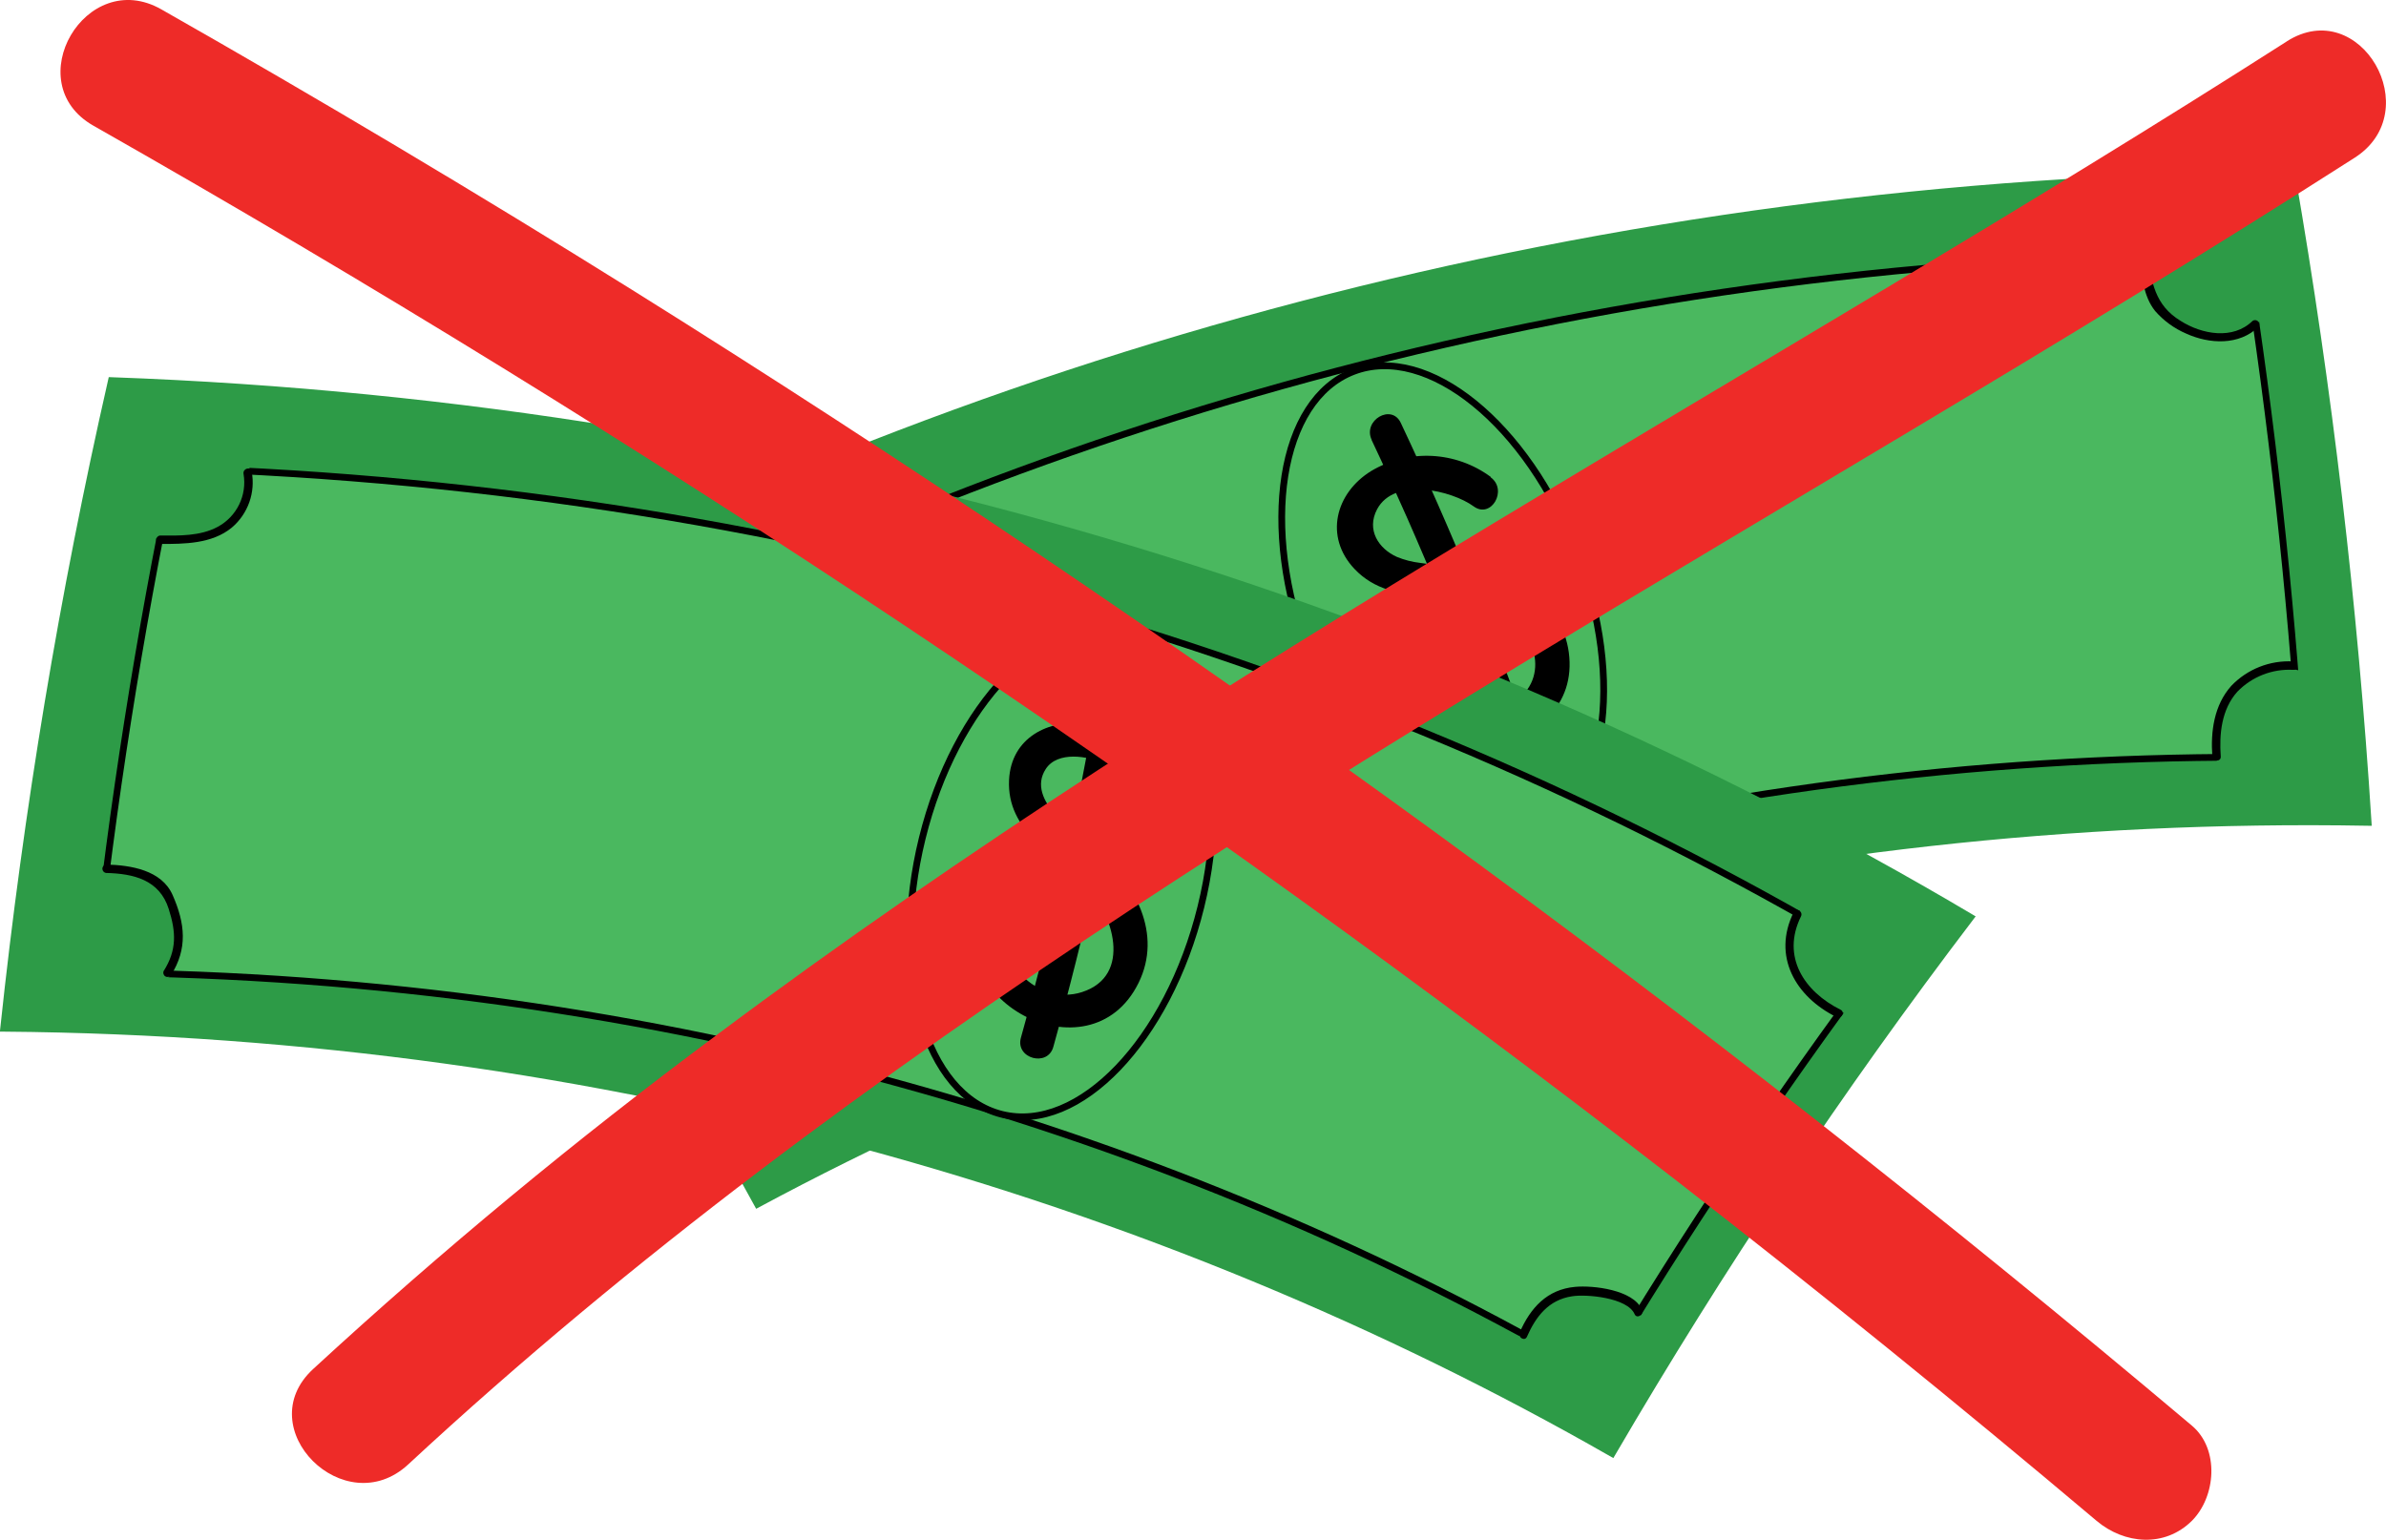
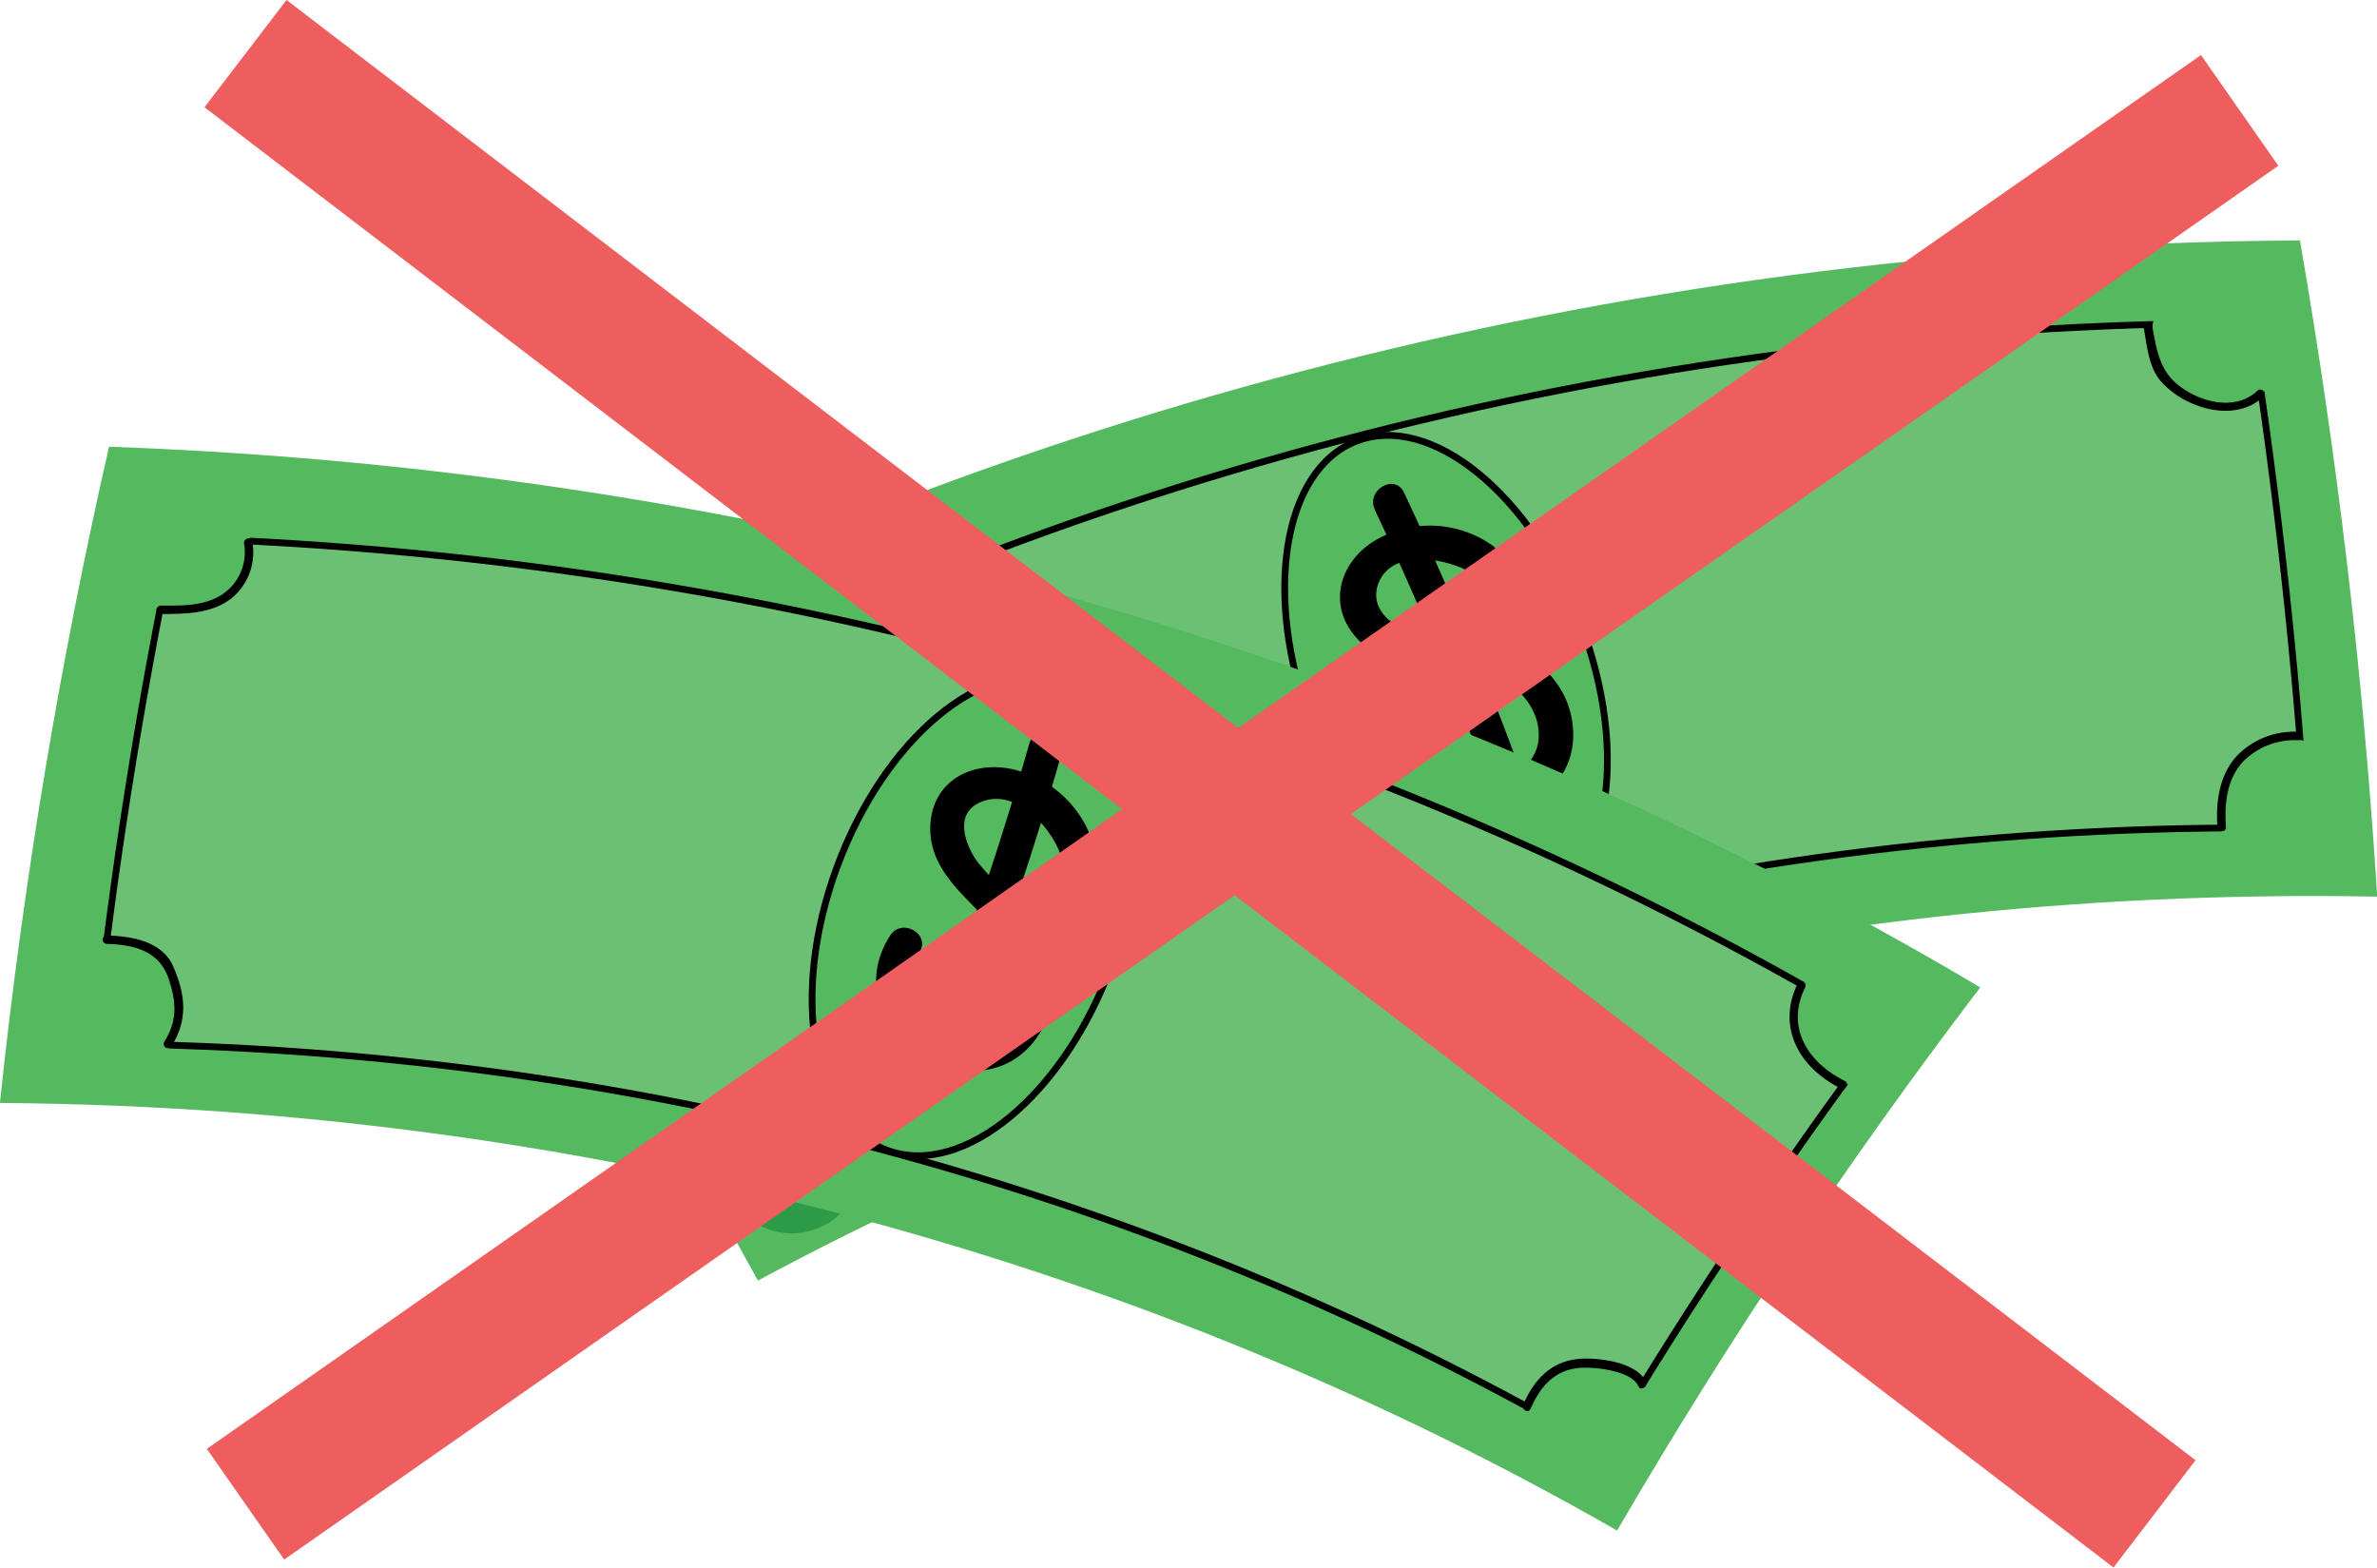
- <svg xmlns="http://www.w3.org/2000/svg" id="Layer_1" data-name="Layer 1" viewBox="0 0 354.19 228.64">
+ <svg xmlns="http://www.w3.org/2000/svg" id="Layer_1" data-name="Layer 1" viewBox="0 0 352.04 232.13">
  <defs>
-     <style>.cls-1,.cls-5{fill:#2d9b47;}.cls-2,.cls-4{fill:none;}.cls-2,.cls-5{stroke:#2d9b47;}.cls-2,.cls-4,.cls-5,.cls-6{stroke-miterlimit:10;}.cls-3,.cls-6{fill:#4ab85f;}.cls-4,.cls-6{stroke:#000;}.cls-7{fill:#ee2b28;}</style>
+     <style>.cls-1,.cls-6,.cls-7{fill:#55ba5f;}.cls-2,.cls-4,.cls-8{fill:none;}.cls-2,.cls-6{stroke:#55ba5f;}.cls-2,.cls-4,.cls-5,.cls-6,.cls-7,.cls-8{stroke-miterlimit:10;}.cls-3{fill:#6bc073;}.cls-4,.cls-7{stroke:#000;}.cls-5{fill:#2d9b47;stroke:#2d9b47;}.cls-8{stroke:#ef5e5e;stroke-width:20px;}</style>
  </defs>
-   <path class="cls-1" d="M368,139.29c-88.4-1.55-170.42,19.82-239.09,56.7a859.22,859.22,0,0,0-50.46-81.16c80.66-44.71,176-71.07,278.22-71.7A898.91,898.91,0,0,1,368,139.29Z" transform="translate(-16.46 -17.18)" />
-   <path class="cls-2" d="M368,139.29c-88.4-1.55-170.42,19.82-239.09,56.7a859.22,859.22,0,0,0-50.46-81.16c80.66-44.71,176-71.07,278.22-71.7A898.91,898.91,0,0,1,368,139.29Z" transform="translate(-16.46 -17.18)" />
-   <path class="cls-3" d="M358.05,129.7c-82.91-1.5-159.73,18.89-223.72,54q-18-32.22-39.27-63.1C168.55,79.3,256,55,349.8,54.85Q355.67,92.36,358.05,129.7Z" transform="translate(-16.46 -17.18)" />
-   <path class="cls-4" d="M358.05,129.7c-82.91-1.5-159.73,18.89-223.72,54q-18-32.22-39.27-63.1C168.55,79.3,256,55,349.8,54.85Q355.67,92.36,358.05,129.7Z" transform="translate(-16.46 -17.18)" />
-   <circle class="cls-5" cx="96.33" cy="120.33" r="9.82" transform="translate(-46.62 15.05) rotate(-16.46)" />
-   <circle class="cls-5" cx="133.75" cy="179.33" r="9.82" transform="translate(-61.8 28.08) rotate(-16.46)" />
-   <circle class="cls-5" cx="345.44" cy="56.84" r="9.82" transform="translate(-18.41 83.05) rotate(-16.46)" />
-   <circle class="cls-5" cx="355.26" cy="126.72" r="9.82" transform="translate(-37.81 88.7) rotate(-16.46)" />
-   <path d="M127.66,171.3c5.81-2.56,15.61-.74,15.26,7.36a0.63,0.63,0,0,0,1.07.44l0.38-.31c0.63-.51-0.26-1.39-0.88-0.88l-0.38.31,1.07,0.44c0.39-9.17-10.48-11.37-17.14-8.44-0.73.32-.1,1.4,0.63,1.08h0Z" transform="translate(-16.46 -17.18)" />
-   <path d="M127.08,171.38a0.63,0.63,0,0,0,0-1.25,0.63,0.63,0,0,0,0,1.25h0Z" transform="translate(-16.46 -17.18)" />
-   <path d="M127.17,171.46a0.63,0.63,0,0,0,0-1.25,0.63,0.63,0,0,0,0,1.25h0Z" transform="translate(-16.46 -17.18)" />
-   <path d="M105.19,115.93l0.43-.18-0.76-1-0.28.27a0.63,0.63,0,0,0-.1.76c3.2,4.82.73,10.22-3.58,13.27-0.65.46,0,1.55,0.63,1.08a13.24,13.24,0,0,0,5.12-6.31,10,10,0,0,0,.54-4.24s-1-4.35-1.46-3.94a0.63,0.63,0,0,0-.76-1l-0.43.18c-0.74.31-.1,1.39,0.63,1.08h0Z" transform="translate(-16.46 -17.18)" />
-   <path d="M333.93,55.41c0.51,2.71.66,5.72,2.45,7.95a12.85,12.85,0,0,0,4.6,3.35c3.45,1.57,7.88,1.79,10.74-1a0.63,0.63,0,0,0-.88-0.88c-2.9,2.85-7.53,2-10.67,0-3.87-2.35-4.26-5.73-5-9.78-0.15-.79-1.35-0.46-1.21.33h0Z" transform="translate(-16.46 -17.18)" />
-   <path d="M356.85,115.39a11.8,11.8,0,0,0-9.16,3.62c-2.57,2.87-3.09,6.79-2.82,10.5,0.06,0.8,1.31.8,1.25,0-0.24-3.35.11-7,2.46-9.62a10.72,10.72,0,0,1,8.28-3.25c0.8,0.08.8-1.18,0-1.25h0Z" transform="translate(-16.46 -17.18)" />
-   <ellipse class="cls-6" cx="230.63" cy="106.85" rx="21.3" ry="36.97" transform="translate(-39.44 72.57) rotate(-21)" />
-   <path d="M237.76,88A16.05,16.05,0,0,0,220,87.12c-5.3,3.27-7,9.75-2.47,14.54,5.88,6.21,15.08,2.53,21.9,6.32,5.26,2.92,7.31,10.56,1.1,13.81-5.34,2.79-11.54.3-12.37-5.79-0.43-3.17-5.25-1.82-4.82,1.33,2.16,15.8,28.11,12.54,26-3.29-1-7.22-7.45-11.59-14.23-12.56-2.6-.37-5.24-0.32-7.84-0.72a13,13,0,0,1-3.45-.89c-2.7-1.21-4.56-4-2.94-7.07,2.59-4.86,11.11-2.79,14.34-.43,2.6,1.9,5.1-2.44,2.52-4.32h0Z" transform="translate(-16.46 -17.18)" />
-   <path d="M220.06,82.49a489.64,489.64,0,0,1,19.52,47.73c1.05,3,5.89,1.72,4.82-1.33a502,502,0,0,0-20-48.92c-1.37-2.91-5.68-.37-4.32,2.52h0Z" transform="translate(-16.46 -17.18)" />
-   <path class="cls-1" d="M255.77,233C188.15,194.32,106.3,170.61,17,169.86A830.46,830.46,0,0,1,33,73.69c102.55,3.7,197.08,32.93,276,79.7A785.17,785.17,0,0,0,255.77,233Z" transform="translate(-16.46 -17.18)" />
-   <path class="cls-2" d="M255.77,233C188.15,194.32,106.3,170.61,17,169.86A830.46,830.46,0,0,1,33,73.69c102.55,3.7,197.08,32.93,276,79.7A785.17,785.17,0,0,0,255.77,233Z" transform="translate(-16.46 -17.18)" />
-   <path class="cls-3" d="M253.87,221.68c-63-36.82-139.62-59.45-223.39-60.1q4-37.36,11.79-74.89c94.32,2.9,181.07,29.86,253,73.1A717.55,717.55,0,0,0,253.87,221.68Z" transform="translate(-16.46 -17.18)" />
-   <path class="cls-4" d="M253.87,221.68c-63-36.82-139.62-59.45-223.39-60.1q4-37.36,11.79-74.89c94.32,2.9,181.07,29.86,253,73.1A717.55,717.55,0,0,0,253.87,221.68Z" transform="translate(-16.46 -17.18)" />
-   <circle class="cls-5" cx="43.19" cy="87.36" r="9.82" transform="translate(-68.96 88.63) rotate(-74.61)" />
-   <circle class="cls-5" cx="33.02" cy="156.38" r="9.82" transform="translate(-142.97 129.54) rotate(-74.61)" />
-   <circle class="cls-5" cx="292.59" cy="157.55" r="9.82" transform="translate(46.59 380.67) rotate(-74.61)" />
-   <circle class="cls-5" cx="251.81" cy="218.67" r="9.82" transform="translate(-42.3 386.25) rotate(-74.61)" />
-   <ellipse class="cls-6" cx="174.06" cy="146.76" rx="36.97" ry="21.3" transform="translate(-26.53 263.5) rotate(-76.17)" />
-   <path d="M190.8,135.78a16.17,16.17,0,0,0-13-11.13c-5.73-.76-11.24,2.08-11.55,8.32-0.38,7.66,6.75,11.09,11.4,15.76,4,4,7,13.31-.57,15.76-6.52,2.11-13.59-4.77-10.41-11.18,1.43-2.87-2.89-5.41-4.32-2.52-7.3,14.72,15.86,27,23.11,12.36,3.61-7.31-.49-14.86-6.19-19.61-2.93-2.44-10.63-7.48-7.57-12.18,1.75-2.7,6.35-1.94,8.68-.77a11.23,11.23,0,0,1,5.63,6.53c1,3,5.88,1.72,4.82-1.33h0Z" transform="translate(-16.46 -17.18)" />
-   <path d="M179.38,120.26a496.5,496.5,0,0,1-11.37,51c-0.87,3.1,4,4.43,4.82,1.33a496.5,496.5,0,0,0,11.37-51c0.53-3.15-4.29-4.5-4.82-1.33h0Z" transform="translate(-16.46 -17.18)" />
-   <path d="M32.21,146.8c4.06,0.1,7.93,1,9.3,5.36,1.09,3.42,1.22,6.09-.76,9.21a0.63,0.63,0,0,0,1.08.63c2.5-3.93,2.13-7.69.25-11.93-1.63-3.7-6.21-4.43-9.87-4.52a0.63,0.63,0,0,0,0,1.25h0Z" transform="translate(-16.46 -17.18)" />
-   <path d="M52.61,87.53a7.49,7.49,0,0,1-3.86,7.89C46.18,96.8,43,96.72,40.2,96.7a0.63,0.63,0,0,0,0,1.25c3.62,0,7.71,0,10.67-2.43a8.78,8.78,0,0,0,2.95-8.33c-0.12-.79-1.33-0.46-1.21.33h0Z" transform="translate(-16.46 -17.18)" />
-   <path d="M282.73,152.61c-3.24,6.56.27,12.57,6.33,15.58,0.72,0.36,1.35-.72.63-1.08-5.41-2.69-8.84-7.88-5.88-13.87,0.35-.72-0.72-1.35-1.08-0.63h0Z" transform="translate(-16.46 -17.18)" />
-   <path d="M260.19,211.63c-1.27-2.93-7.22-3.63-9.93-3.37-4.14.38-6.62,3.12-8.21,6.77-0.32.73,0.76,1.37,1.08,0.63,1.32-3,3.21-5.47,6.68-6,2.08-.35,8.23.18,9.3,2.65,0.32,0.74,1.4.1,1.08-.63h0Z" transform="translate(-16.46 -17.18)" />
-   <path class="cls-7" d="M355.92,23.33C278.47,72.85,196.6,115.69,122.85,170.86a737.25,737.25,0,0,0-59.93,49.62c-9.46,8.77,4.71,22.89,14.14,14.14,66.52-61.71,145.59-107.1,223-153.48C322.21,67.89,344.27,54.5,366,40.6c10.81-6.91.79-24.23-10.09-17.27h0Z" transform="translate(-16.46 -17.18)" />
-   <path class="cls-7" d="M30.32,35.84a1980.78,1980.78,0,0,1,235,156.64Q297,217.11,327.69,243c4.13,3.48,10.09,4,14.14,0,3.57-3.57,4.15-10.65,0-14.14A2016.93,2016.93,0,0,0,110.18,60.15Q75.73,38.65,40.41,18.57c-11.2-6.38-21.29,10.9-10.09,17.27h0Z" transform="translate(-16.46 -17.18)" />
+   <path class="cls-1" d="M368,139.29c-88.4-1.55-170.42,19.82-239.09,56.7a859.22,859.22,0,0,0-50.46-81.16c80.66-44.71,176-71.07,278.22-71.7A898.91,898.91,0,0,1,368,139.29Z" transform="translate(-16.46 -7.02)" />
+   <path class="cls-2" d="M368,139.29c-88.4-1.55-170.42,19.82-239.09,56.7a859.22,859.22,0,0,0-50.46-81.16c80.66-44.71,176-71.07,278.22-71.7A898.91,898.91,0,0,1,368,139.29Z" transform="translate(-16.46 -7.02)" />
+   <path class="cls-3" d="M358.05,129.7c-82.91-1.5-159.73,18.89-223.72,54q-18-32.22-39.27-63.1C168.55,79.3,256,55,349.8,54.85Q355.67,92.36,358.05,129.7Z" transform="translate(-16.46 -7.02)" />
+   <path class="cls-4" d="M358.05,129.7c-82.91-1.5-159.73,18.89-223.72,54q-18-32.22-39.27-63.1C168.55,79.3,256,55,349.8,54.85Q355.67,92.36,358.05,129.7Z" transform="translate(-16.46 -7.02)" />
+   <circle class="cls-5" cx="96.33" cy="120.33" r="9.82" transform="translate(-46.62 25.21) rotate(-16.46)" />
+   <circle class="cls-5" cx="133.75" cy="179.33" r="9.82" transform="translate(-61.8 38.24) rotate(-16.46)" />
+   <circle class="cls-6" cx="345.44" cy="56.84" r="9.82" transform="translate(-18.41 93.21) rotate(-16.46)" />
+   <circle class="cls-6" cx="355.26" cy="126.72" r="9.82" transform="translate(-37.81 98.86) rotate(-16.46)" />
+   <path d="M127.66,171.3c5.81-2.56,15.61-.74,15.26,7.36a0.63,0.63,0,0,0,1.07.44l0.38-.31c0.63-.51-0.26-1.39-0.88-0.88l-0.38.31,1.07,0.44c0.39-9.17-10.48-11.37-17.14-8.44-0.73.32-.1,1.4,0.63,1.08h0Z" transform="translate(-16.46 -7.02)" />
+   <path d="M127.08,171.38a0.63,0.63,0,0,0,0-1.25,0.63,0.63,0,0,0,0,1.25h0Z" transform="translate(-16.46 -7.02)" />
+   <path d="M127.17,171.46a0.63,0.63,0,0,0,0-1.25,0.63,0.63,0,0,0,0,1.25h0Z" transform="translate(-16.46 -7.02)" />
+   <path d="M105.19,115.93l0.43-.18-0.76-1-0.28.27a0.63,0.63,0,0,0-.1.76c3.2,4.82.73,10.22-3.58,13.27-0.65.46,0,1.55,0.63,1.08a13.24,13.24,0,0,0,5.12-6.31,10,10,0,0,0,.54-4.24s-1-4.35-1.46-3.94a0.63,0.63,0,0,0-.76-1l-0.43.18c-0.74.31-.1,1.39,0.63,1.08h0Z" transform="translate(-16.46 -7.02)" />
+   <path d="M333.93,55.41c0.51,2.71.66,5.72,2.45,7.95a12.85,12.85,0,0,0,4.6,3.35c3.45,1.57,7.88,1.79,10.74-1a0.63,0.63,0,0,0-.88-0.88c-2.9,2.85-7.53,2-10.67,0-3.87-2.35-4.26-5.73-5-9.78-0.15-.79-1.35-0.46-1.21.33h0Z" transform="translate(-16.46 -7.02)" />
+   <path d="M356.85,115.39a11.8,11.8,0,0,0-9.16,3.62c-2.57,2.87-3.09,6.79-2.82,10.5,0.06,0.8,1.31.8,1.25,0-0.24-3.35.11-7,2.46-9.62a10.72,10.72,0,0,1,8.28-3.25c0.8,0.08.8-1.18,0-1.25h0Z" transform="translate(-16.46 -7.02)" />
+   <ellipse class="cls-7" cx="230.63" cy="106.85" rx="21.3" ry="36.97" transform="translate(-39.44 82.73) rotate(-21)" />
+   <path d="M237.76,88A16.05,16.05,0,0,0,220,87.12c-5.3,3.27-7,9.75-2.47,14.54,5.88,6.21,15.08,2.53,21.9,6.32,5.26,2.92,7.31,10.56,1.1,13.81-5.34,2.79-11.54.3-12.37-5.79-0.43-3.17-5.25-1.82-4.82,1.33,2.16,15.8,28.11,12.54,26-3.29-1-7.22-7.45-11.59-14.23-12.56-2.6-.37-5.24-0.32-7.84-0.72a13,13,0,0,1-3.45-.89c-2.7-1.21-4.56-4-2.94-7.07,2.59-4.86,11.11-2.79,14.34-.43,2.6,1.9,5.1-2.44,2.52-4.32h0Z" transform="translate(-16.46 -7.02)" />
+   <path d="M220.06,82.49a489.64,489.64,0,0,1,19.52,47.73c1.05,3,5.89,1.72,4.82-1.33a502,502,0,0,0-20-48.92c-1.37-2.91-5.68-.37-4.32,2.52h0Z" transform="translate(-16.46 -7.02)" />
+   <path class="cls-1" d="M255.77,233C188.15,194.32,106.3,170.61,17,169.86A830.46,830.46,0,0,1,33,73.69c102.55,3.7,197.08,32.93,276,79.7A785.17,785.17,0,0,0,255.77,233Z" transform="translate(-16.46 -7.02)" />
+   <path class="cls-2" d="M255.77,233C188.15,194.32,106.3,170.61,17,169.86A830.46,830.46,0,0,1,33,73.69c102.55,3.7,197.08,32.93,276,79.7A785.17,785.17,0,0,0,255.77,233Z" transform="translate(-16.46 -7.02)" />
+   <path class="cls-3" d="M253.87,221.68c-63-36.82-139.62-59.45-223.39-60.1q4-37.36,11.79-74.89c94.32,2.9,181.07,29.86,253,73.1A717.55,717.55,0,0,0,253.87,221.68Z" transform="translate(-16.46 -7.02)" />
+   <path class="cls-4" d="M253.87,221.68c-63-36.82-139.62-59.45-223.39-60.1q4-37.36,11.79-74.89c94.32,2.9,181.07,29.86,253,73.1A717.55,717.55,0,0,0,253.87,221.68Z" transform="translate(-16.46 -7.02)" />
+   <circle class="cls-6" cx="43.19" cy="87.36" r="9.82" transform="translate(-68.96 98.79) rotate(-74.61)" />
+   <circle class="cls-6" cx="33.02" cy="156.38" r="9.82" transform="translate(-142.97 139.7) rotate(-74.61)" />
+   <circle class="cls-6" cx="292.59" cy="157.55" r="9.82" transform="translate(46.59 390.83) rotate(-74.61)" />
+   <circle class="cls-6" cx="251.81" cy="218.67" r="9.82" transform="translate(-42.3 396.41) rotate(-74.61)" />
+   <path class="cls-7" d="M181.05,150c-7.06,19.18-21.88,31.44-33.1,27.4s-14.59-22.87-7.52-42,21.88-31.44,33.1-27.4S188.11,130.78,181.05,150Z" transform="translate(-16.46 -7.02)" />
+   <path d="M178.72,133.27a16.28,16.28,0,0,0-12.78-12.44c-5.61-1-11,1.74-11.65,7.77-0.76,7.47,5.92,11.51,10,16.57,3.82,4.69,5,15-3.51,15.51-6.69.37-12-6.71-8.16-12.6,1.75-2.71-2.57-5.22-4.32-2.52-9,13.91,13.6,28.28,22.22,14.36,4.32-7,.73-14.86-4.46-20.15a53.34,53.34,0,0,1-4.7-4.94c-1.86-2.45-3.77-7.26.28-9,5.44-2.39,11.16,4.29,12.22,8.8,0.73,3.13,5.55,1.81,4.82-1.33h0Z" transform="translate(-16.46 -7.02)" />
+   <path d="M168.91,117.12a489.65,489.65,0,0,1-17,49.42c-1.21,3,3.63,4.28,4.82,1.33a489.65,489.65,0,0,0,17-49.42c0.88-3.1-3.94-4.42-4.82-1.33h0Z" transform="translate(-16.46 -7.02)" />
+   <path d="M32.21,146.8c4.06,0.1,7.93,1,9.3,5.36,1.09,3.42,1.22,6.09-.76,9.21a0.63,0.63,0,0,0,1.08.63c2.5-3.93,2.13-7.69.25-11.93-1.63-3.7-6.21-4.43-9.87-4.52a0.63,0.63,0,0,0,0,1.25h0Z" transform="translate(-16.46 -7.02)" />
+   <path d="M52.61,87.53a7.49,7.49,0,0,1-3.86,7.89C46.18,96.8,43,96.72,40.2,96.7a0.63,0.63,0,0,0,0,1.25c3.62,0,7.71,0,10.67-2.43a8.78,8.78,0,0,0,2.95-8.33c-0.12-.79-1.33-0.46-1.21.33h0Z" transform="translate(-16.46 -7.02)" />
+   <path d="M282.73,152.61c-3.24,6.56.27,12.57,6.33,15.58,0.72,0.36,1.35-.72.63-1.08-5.41-2.69-8.84-7.88-5.88-13.87,0.35-.72-0.72-1.35-1.08-0.63h0Z" transform="translate(-16.46 -7.02)" />
+   <path d="M260.19,211.63c-1.27-2.93-7.22-3.63-9.93-3.37-4.14.38-6.62,3.12-8.21,6.77-0.32.73,0.76,1.37,1.08,0.63,1.32-3,3.21-5.47,6.68-6,2.08-.35,8.23.18,9.3,2.65,0.32,0.74,1.4.1,1.08-.63h0Z" transform="translate(-16.46 -7.02)" />
+   <line class="cls-8" x1="36.36" y1="7.94" x2="319.09" y2="224.19" />
+   <line class="cls-8" x1="331.7" y1="16.35" x2="36.36" y2="222.76" />
</svg>
